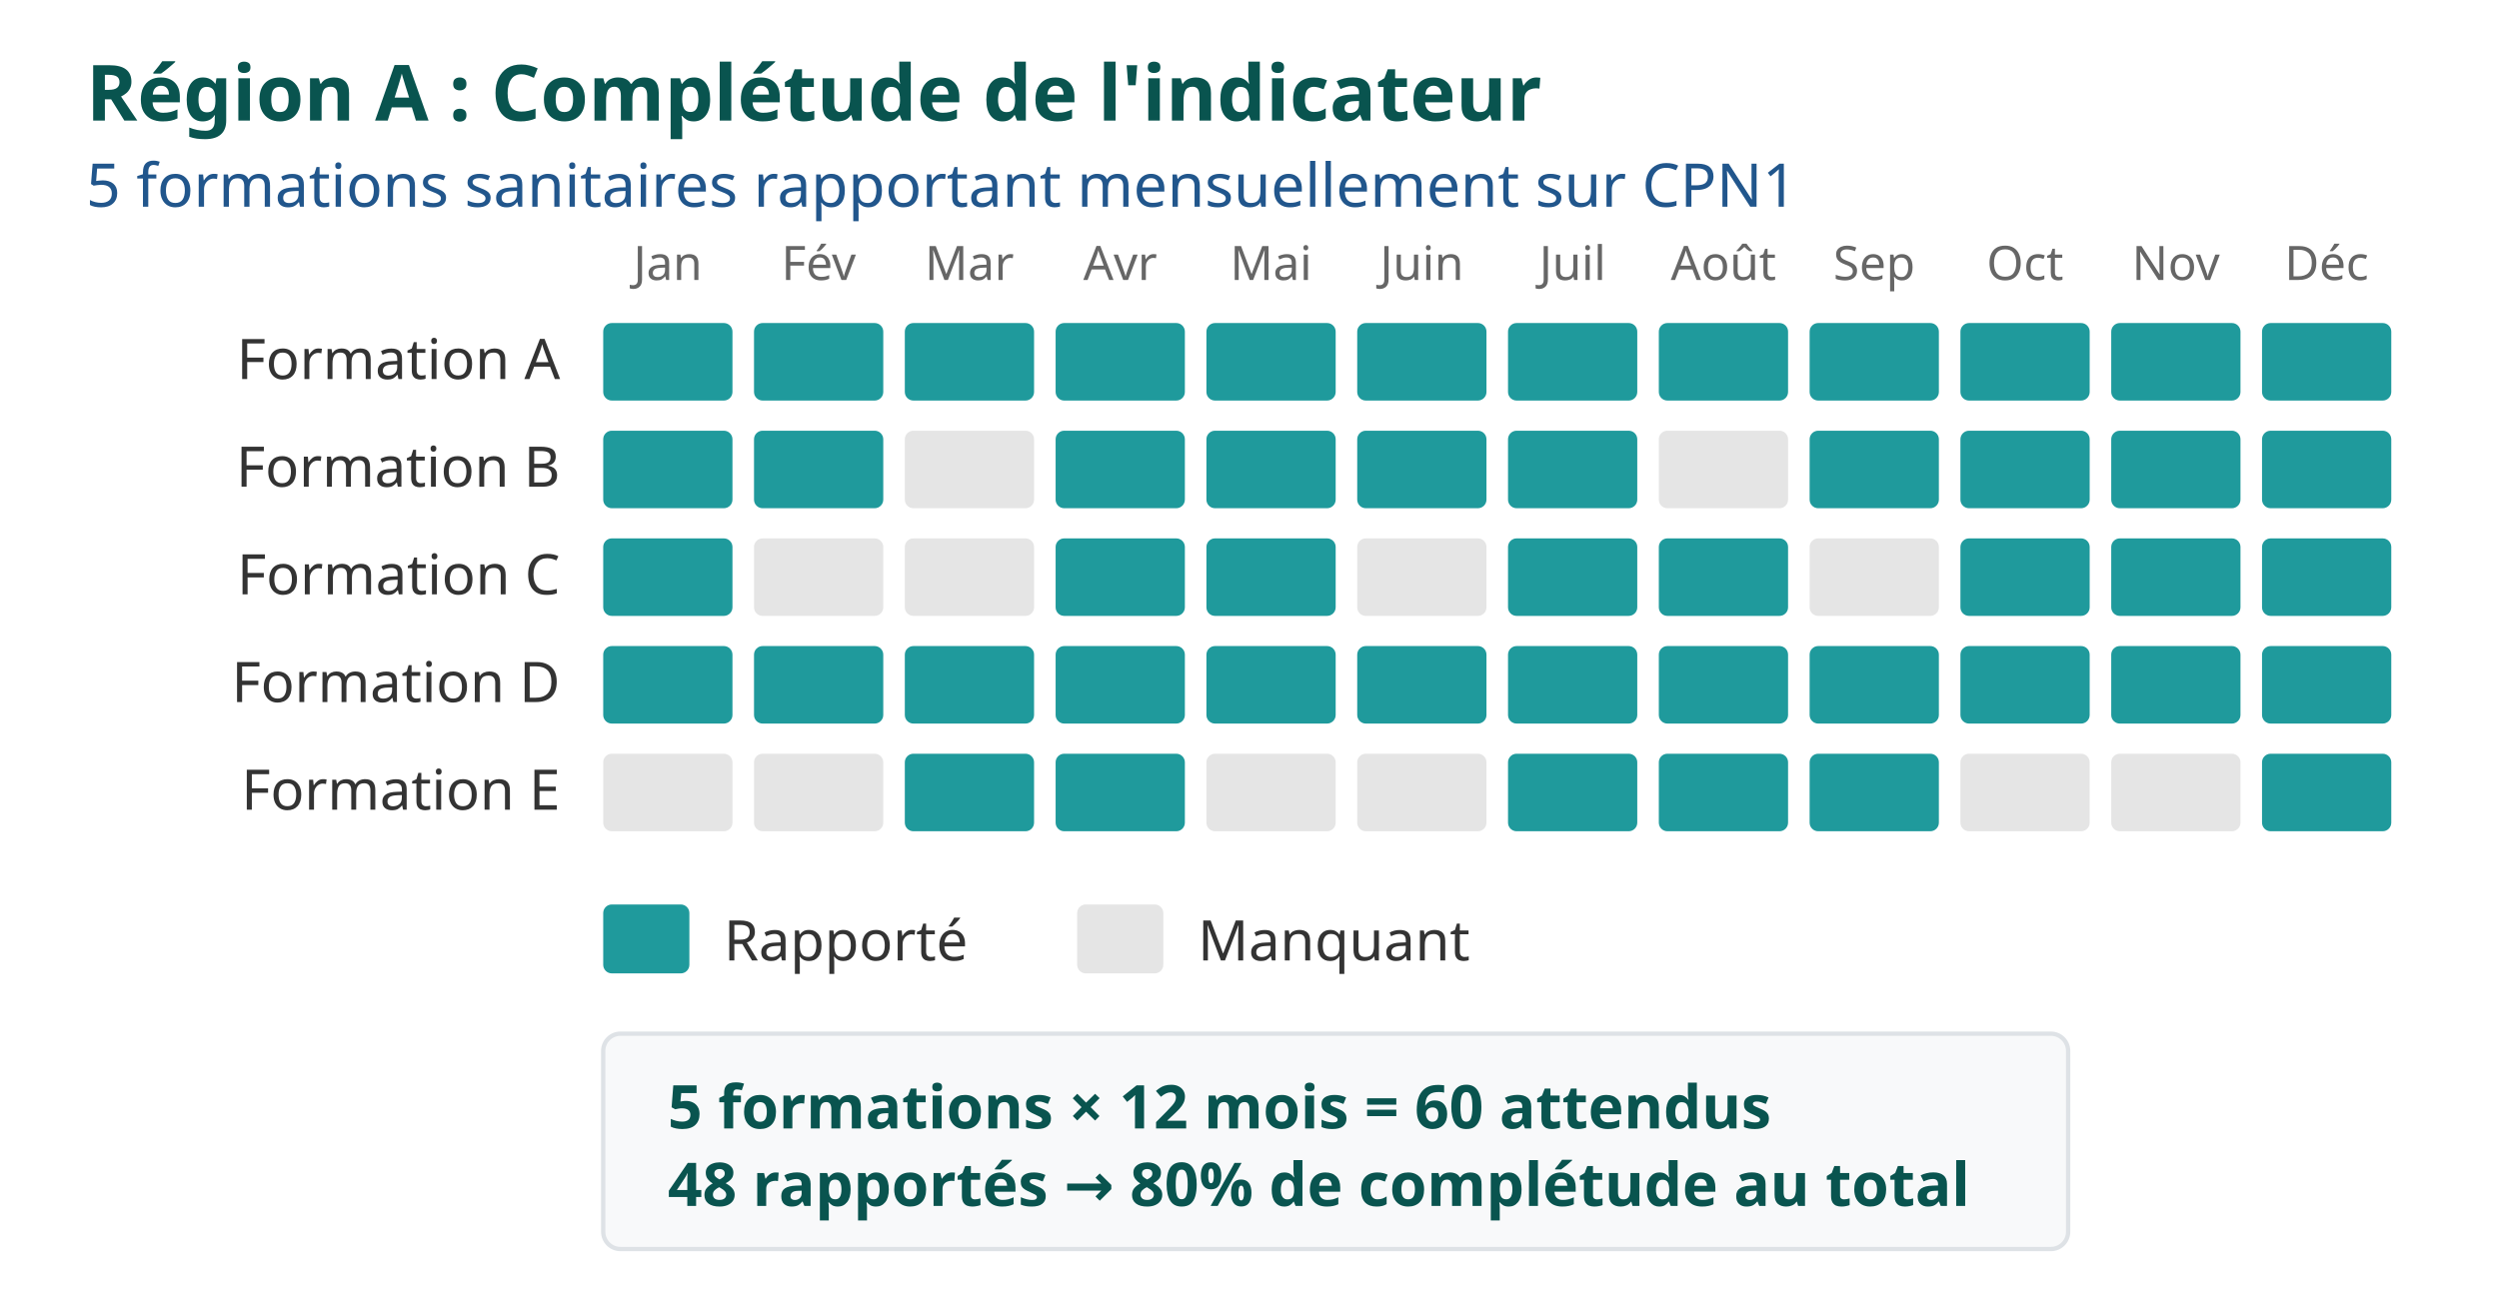
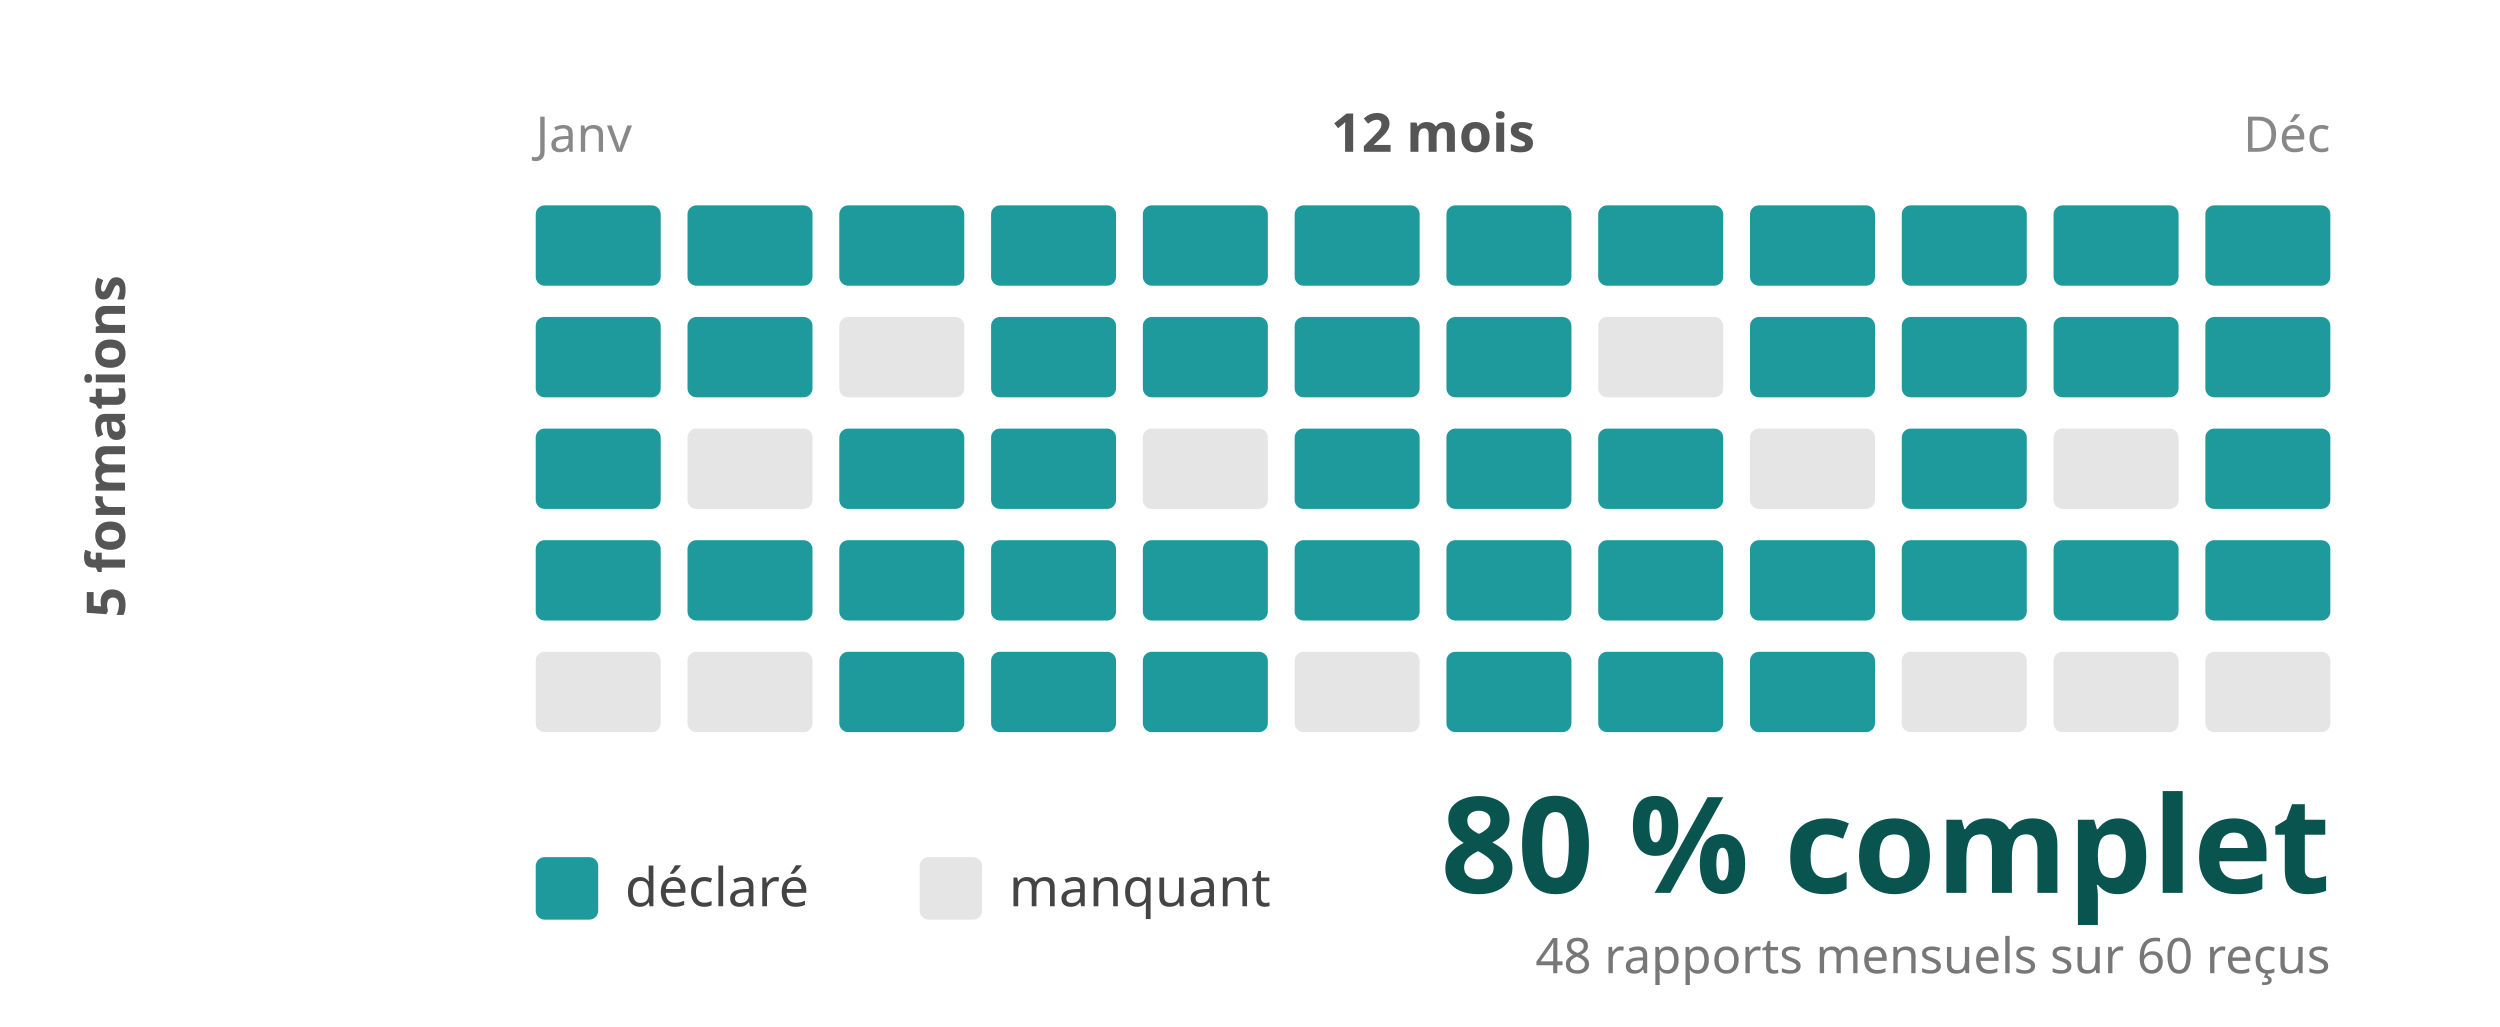
- <svg xmlns="http://www.w3.org/2000/svg" viewBox="0 0 580 300">
+ <svg xmlns="http://www.w3.org/2000/svg" viewBox="0 0 560 230" font-family="'Poppins', sans-serif">
  <defs>
    <style>
-       .title { font-family: 'Poppins', sans-serif; font-size: 18px; font-weight: 700; fill: #09544F; }
-       .subtitle { font-family: 'Poppins', sans-serif; font-size: 14px; fill: #21568C; }
-       .facility-label { font-family: 'Poppins', sans-serif; font-size: 13px; fill: #333; text-anchor: end; }
-       .month-label { font-family: 'Poppins', sans-serif; font-size: 11px; fill: #666; text-anchor: middle; }
      .cell-reported { fill: #1F9A9C; }
      .cell-missing { fill: #E5E5E5; }
-       .legend-text { font-family: 'Poppins', sans-serif; font-size: 13px; fill: #333; }
-       .stat-text { font-family: 'Poppins', sans-serif; font-size: 14px; fill: #09544F; font-weight: 600; }
+       .axis { font-size: 12px; font-weight: 600; fill: #555; }
+       .tick { font-size: 11px; fill: #888; }
+       .legend { font-size: 12px; fill: #444; }
+       .big { font-size: 30px; font-weight: 700; fill: #09544F; }
+       .small { font-size: 11px; fill: #777; }
    </style>
  </defs>
-   <text class="title" x="20" y="28">Région A : Complétude de l'indicateur</text>
-   <text class="subtitle" x="20" y="48">5 formations sanitaires rapportant mensuellement sur CPN1</text>
-   <text class="month-label" x="155" y="65">Jan</text>
-   <text class="month-label" x="190" y="65">Fév</text>
-   <text class="month-label" x="225" y="65">Mar</text>
-   <text class="month-label" x="260" y="65">Avr</text>
-   <text class="month-label" x="295" y="65">Mai</text>
-   <text class="month-label" x="330" y="65">Juin</text>
-   <text class="month-label" x="365" y="65">Juil</text>
-   <text class="month-label" x="400" y="65">Août</text>
-   <text class="month-label" x="435" y="65">Sep</text>
-   <text class="month-label" x="470" y="65">Oct</text>
-   <text class="month-label" x="505" y="65">Nov</text>
-   <text class="month-label" x="540" y="65">Déc</text>
-   <text class="facility-label" x="130" y="88">Formation A</text>
-   <rect class="cell-reported" x="140" y="75" width="30" height="18" rx="2" />
-   <rect class="cell-reported" x="175" y="75" width="30" height="18" rx="2" />
-   <rect class="cell-reported" x="210" y="75" width="30" height="18" rx="2" />
-   <rect class="cell-reported" x="245" y="75" width="30" height="18" rx="2" />
-   <rect class="cell-reported" x="280" y="75" width="30" height="18" rx="2" />
-   <rect class="cell-reported" x="315" y="75" width="30" height="18" rx="2" />
-   <rect class="cell-reported" x="350" y="75" width="30" height="18" rx="2" />
-   <rect class="cell-reported" x="385" y="75" width="30" height="18" rx="2" />
-   <rect class="cell-reported" x="420" y="75" width="30" height="18" rx="2" />
-   <rect class="cell-reported" x="455" y="75" width="30" height="18" rx="2" />
-   <rect class="cell-reported" x="490" y="75" width="30" height="18" rx="2" />
-   <rect class="cell-reported" x="525" y="75" width="30" height="18" rx="2" />
-   <text class="facility-label" x="130" y="113">Formation B</text>
-   <rect class="cell-reported" x="140" y="100" width="30" height="18" rx="2" />
-   <rect class="cell-reported" x="175" y="100" width="30" height="18" rx="2" />
-   <rect class="cell-missing" x="210" y="100" width="30" height="18" rx="2" />
-   <rect class="cell-reported" x="245" y="100" width="30" height="18" rx="2" />
-   <rect class="cell-reported" x="280" y="100" width="30" height="18" rx="2" />
-   <rect class="cell-reported" x="315" y="100" width="30" height="18" rx="2" />
-   <rect class="cell-reported" x="350" y="100" width="30" height="18" rx="2" />
-   <rect class="cell-missing" x="385" y="100" width="30" height="18" rx="2" />
-   <rect class="cell-reported" x="420" y="100" width="30" height="18" rx="2" />
-   <rect class="cell-reported" x="455" y="100" width="30" height="18" rx="2" />
-   <rect class="cell-reported" x="490" y="100" width="30" height="18" rx="2" />
-   <rect class="cell-reported" x="525" y="100" width="30" height="18" rx="2" />
-   <text class="facility-label" x="130" y="138">Formation C</text>
-   <rect class="cell-reported" x="140" y="125" width="30" height="18" rx="2" />
-   <rect class="cell-missing" x="175" y="125" width="30" height="18" rx="2" />
-   <rect class="cell-missing" x="210" y="125" width="30" height="18" rx="2" />
-   <rect class="cell-reported" x="245" y="125" width="30" height="18" rx="2" />
-   <rect class="cell-reported" x="280" y="125" width="30" height="18" rx="2" />
-   <rect class="cell-missing" x="315" y="125" width="30" height="18" rx="2" />
-   <rect class="cell-reported" x="350" y="125" width="30" height="18" rx="2" />
-   <rect class="cell-reported" x="385" y="125" width="30" height="18" rx="2" />
-   <rect class="cell-missing" x="420" y="125" width="30" height="18" rx="2" />
-   <rect class="cell-reported" x="455" y="125" width="30" height="18" rx="2" />
-   <rect class="cell-reported" x="490" y="125" width="30" height="18" rx="2" />
-   <rect class="cell-reported" x="525" y="125" width="30" height="18" rx="2" />
-   <text class="facility-label" x="130" y="163">Formation D</text>
-   <rect class="cell-reported" x="140" y="150" width="30" height="18" rx="2" />
-   <rect class="cell-reported" x="175" y="150" width="30" height="18" rx="2" />
-   <rect class="cell-reported" x="210" y="150" width="30" height="18" rx="2" />
-   <rect class="cell-reported" x="245" y="150" width="30" height="18" rx="2" />
-   <rect class="cell-reported" x="280" y="150" width="30" height="18" rx="2" />
-   <rect class="cell-reported" x="315" y="150" width="30" height="18" rx="2" />
-   <rect class="cell-reported" x="350" y="150" width="30" height="18" rx="2" />
-   <rect class="cell-reported" x="385" y="150" width="30" height="18" rx="2" />
-   <rect class="cell-reported" x="420" y="150" width="30" height="18" rx="2" />
-   <rect class="cell-reported" x="455" y="150" width="30" height="18" rx="2" />
-   <rect class="cell-reported" x="490" y="150" width="30" height="18" rx="2" />
-   <rect class="cell-reported" x="525" y="150" width="30" height="18" rx="2" />
-   <text class="facility-label" x="130" y="188">Formation E</text>
-   <rect class="cell-missing" x="140" y="175" width="30" height="18" rx="2" />
-   <rect class="cell-missing" x="175" y="175" width="30" height="18" rx="2" />
-   <rect class="cell-reported" x="210" y="175" width="30" height="18" rx="2" />
-   <rect class="cell-reported" x="245" y="175" width="30" height="18" rx="2" />
-   <rect class="cell-missing" x="280" y="175" width="30" height="18" rx="2" />
-   <rect class="cell-missing" x="315" y="175" width="30" height="18" rx="2" />
-   <rect class="cell-reported" x="350" y="175" width="30" height="18" rx="2" />
-   <rect class="cell-reported" x="385" y="175" width="30" height="18" rx="2" />
-   <rect class="cell-reported" x="420" y="175" width="30" height="18" rx="2" />
-   <rect class="cell-missing" x="455" y="175" width="30" height="18" rx="2" />
-   <rect class="cell-missing" x="490" y="175" width="30" height="18" rx="2" />
-   <rect class="cell-reported" x="525" y="175" width="30" height="18" rx="2" />
-   <rect class="cell-reported" x="140" y="210" width="20" height="16" rx="2" />
-   <text class="legend-text" x="168" y="223">Rapporté</text>
-   <rect class="cell-missing" x="250" y="210" width="20" height="16" rx="2" />
-   <text class="legend-text" x="278" y="223">Manquant</text>
-   <rect x="140" y="240" width="340" height="50" fill="#f8f9fa" stroke="#dee2e6" rx="4" />
-   <text class="stat-text" x="155" y="262">5 formations × 12 mois = 60 attendus</text>
-   <text class="stat-text" x="155" y="280">48 rapportés → 80% de complétude au total</text>
+   <text class="axis" x="28" y="100" text-anchor="middle" transform="rotate(-90,28,100)">5 formations</text>
+   <text class="tick" x="120" y="34" text-anchor="start">Janv</text>
+   <text class="tick" x="522" y="34" text-anchor="end">Déc</text>
+   <text class="axis" x="321" y="34" text-anchor="middle">12 mois</text>
+   <rect class="cell-reported" x="120" y="46" width="28" height="18" rx="2" />
+   <rect class="cell-reported" x="154" y="46" width="28" height="18" rx="2" />
+   <rect class="cell-reported" x="188" y="46" width="28" height="18" rx="2" />
+   <rect class="cell-reported" x="222" y="46" width="28" height="18" rx="2" />
+   <rect class="cell-reported" x="256" y="46" width="28" height="18" rx="2" />
+   <rect class="cell-reported" x="290" y="46" width="28" height="18" rx="2" />
+   <rect class="cell-reported" x="324" y="46" width="28" height="18" rx="2" />
+   <rect class="cell-reported" x="358" y="46" width="28" height="18" rx="2" />
+   <rect class="cell-reported" x="392" y="46" width="28" height="18" rx="2" />
+   <rect class="cell-reported" x="426" y="46" width="28" height="18" rx="2" />
+   <rect class="cell-reported" x="460" y="46" width="28" height="18" rx="2" />
+   <rect class="cell-reported" x="494" y="46" width="28" height="18" rx="2" />
+   <rect class="cell-reported" x="120" y="71" width="28" height="18" rx="2" />
+   <rect class="cell-reported" x="154" y="71" width="28" height="18" rx="2" />
+   <rect class="cell-missing" x="188" y="71" width="28" height="18" rx="2" />
+   <rect class="cell-reported" x="222" y="71" width="28" height="18" rx="2" />
+   <rect class="cell-reported" x="256" y="71" width="28" height="18" rx="2" />
+   <rect class="cell-reported" x="290" y="71" width="28" height="18" rx="2" />
+   <rect class="cell-reported" x="324" y="71" width="28" height="18" rx="2" />
+   <rect class="cell-missing" x="358" y="71" width="28" height="18" rx="2" />
+   <rect class="cell-reported" x="392" y="71" width="28" height="18" rx="2" />
+   <rect class="cell-reported" x="426" y="71" width="28" height="18" rx="2" />
+   <rect class="cell-reported" x="460" y="71" width="28" height="18" rx="2" />
+   <rect class="cell-reported" x="494" y="71" width="28" height="18" rx="2" />
+   <rect class="cell-reported" x="120" y="96" width="28" height="18" rx="2" />
+   <rect class="cell-missing" x="154" y="96" width="28" height="18" rx="2" />
+   <rect class="cell-reported" x="188" y="96" width="28" height="18" rx="2" />
+   <rect class="cell-reported" x="222" y="96" width="28" height="18" rx="2" />
+   <rect class="cell-missing" x="256" y="96" width="28" height="18" rx="2" />
+   <rect class="cell-reported" x="290" y="96" width="28" height="18" rx="2" />
+   <rect class="cell-reported" x="324" y="96" width="28" height="18" rx="2" />
+   <rect class="cell-reported" x="358" y="96" width="28" height="18" rx="2" />
+   <rect class="cell-missing" x="392" y="96" width="28" height="18" rx="2" />
+   <rect class="cell-reported" x="426" y="96" width="28" height="18" rx="2" />
+   <rect class="cell-missing" x="460" y="96" width="28" height="18" rx="2" />
+   <rect class="cell-reported" x="494" y="96" width="28" height="18" rx="2" />
+   <rect class="cell-reported" x="120" y="121" width="28" height="18" rx="2" />
+   <rect class="cell-reported" x="154" y="121" width="28" height="18" rx="2" />
+   <rect class="cell-reported" x="188" y="121" width="28" height="18" rx="2" />
+   <rect class="cell-reported" x="222" y="121" width="28" height="18" rx="2" />
+   <rect class="cell-reported" x="256" y="121" width="28" height="18" rx="2" />
+   <rect class="cell-reported" x="290" y="121" width="28" height="18" rx="2" />
+   <rect class="cell-reported" x="324" y="121" width="28" height="18" rx="2" />
+   <rect class="cell-reported" x="358" y="121" width="28" height="18" rx="2" />
+   <rect class="cell-reported" x="392" y="121" width="28" height="18" rx="2" />
+   <rect class="cell-reported" x="426" y="121" width="28" height="18" rx="2" />
+   <rect class="cell-reported" x="460" y="121" width="28" height="18" rx="2" />
+   <rect class="cell-reported" x="494" y="121" width="28" height="18" rx="2" />
+   <rect class="cell-missing" x="120" y="146" width="28" height="18" rx="2" />
+   <rect class="cell-missing" x="154" y="146" width="28" height="18" rx="2" />
+   <rect class="cell-reported" x="188" y="146" width="28" height="18" rx="2" />
+   <rect class="cell-reported" x="222" y="146" width="28" height="18" rx="2" />
+   <rect class="cell-reported" x="256" y="146" width="28" height="18" rx="2" />
+   <rect class="cell-missing" x="290" y="146" width="28" height="18" rx="2" />
+   <rect class="cell-reported" x="324" y="146" width="28" height="18" rx="2" />
+   <rect class="cell-reported" x="358" y="146" width="28" height="18" rx="2" />
+   <rect class="cell-reported" x="392" y="146" width="28" height="18" rx="2" />
+   <rect class="cell-missing" x="426" y="146" width="28" height="18" rx="2" />
+   <rect class="cell-missing" x="460" y="146" width="28" height="18" rx="2" />
+   <rect class="cell-missing" x="494" y="146" width="28" height="18" rx="2" />
+   <rect class="cell-reported" x="120" y="192" width="14" height="14" rx="2" />
+   <text class="legend" x="140" y="203">déclaré</text>
+   <rect class="cell-missing" x="206" y="192" width="14" height="14" rx="2" />
+   <text class="legend" x="226" y="203">manquant</text>
+   <text class="big" x="522" y="200" text-anchor="end">80 % complet</text>
+   <text class="small" x="522" y="218" text-anchor="end">48 rapports mensuels sur 60 reçus</text>
</svg>
